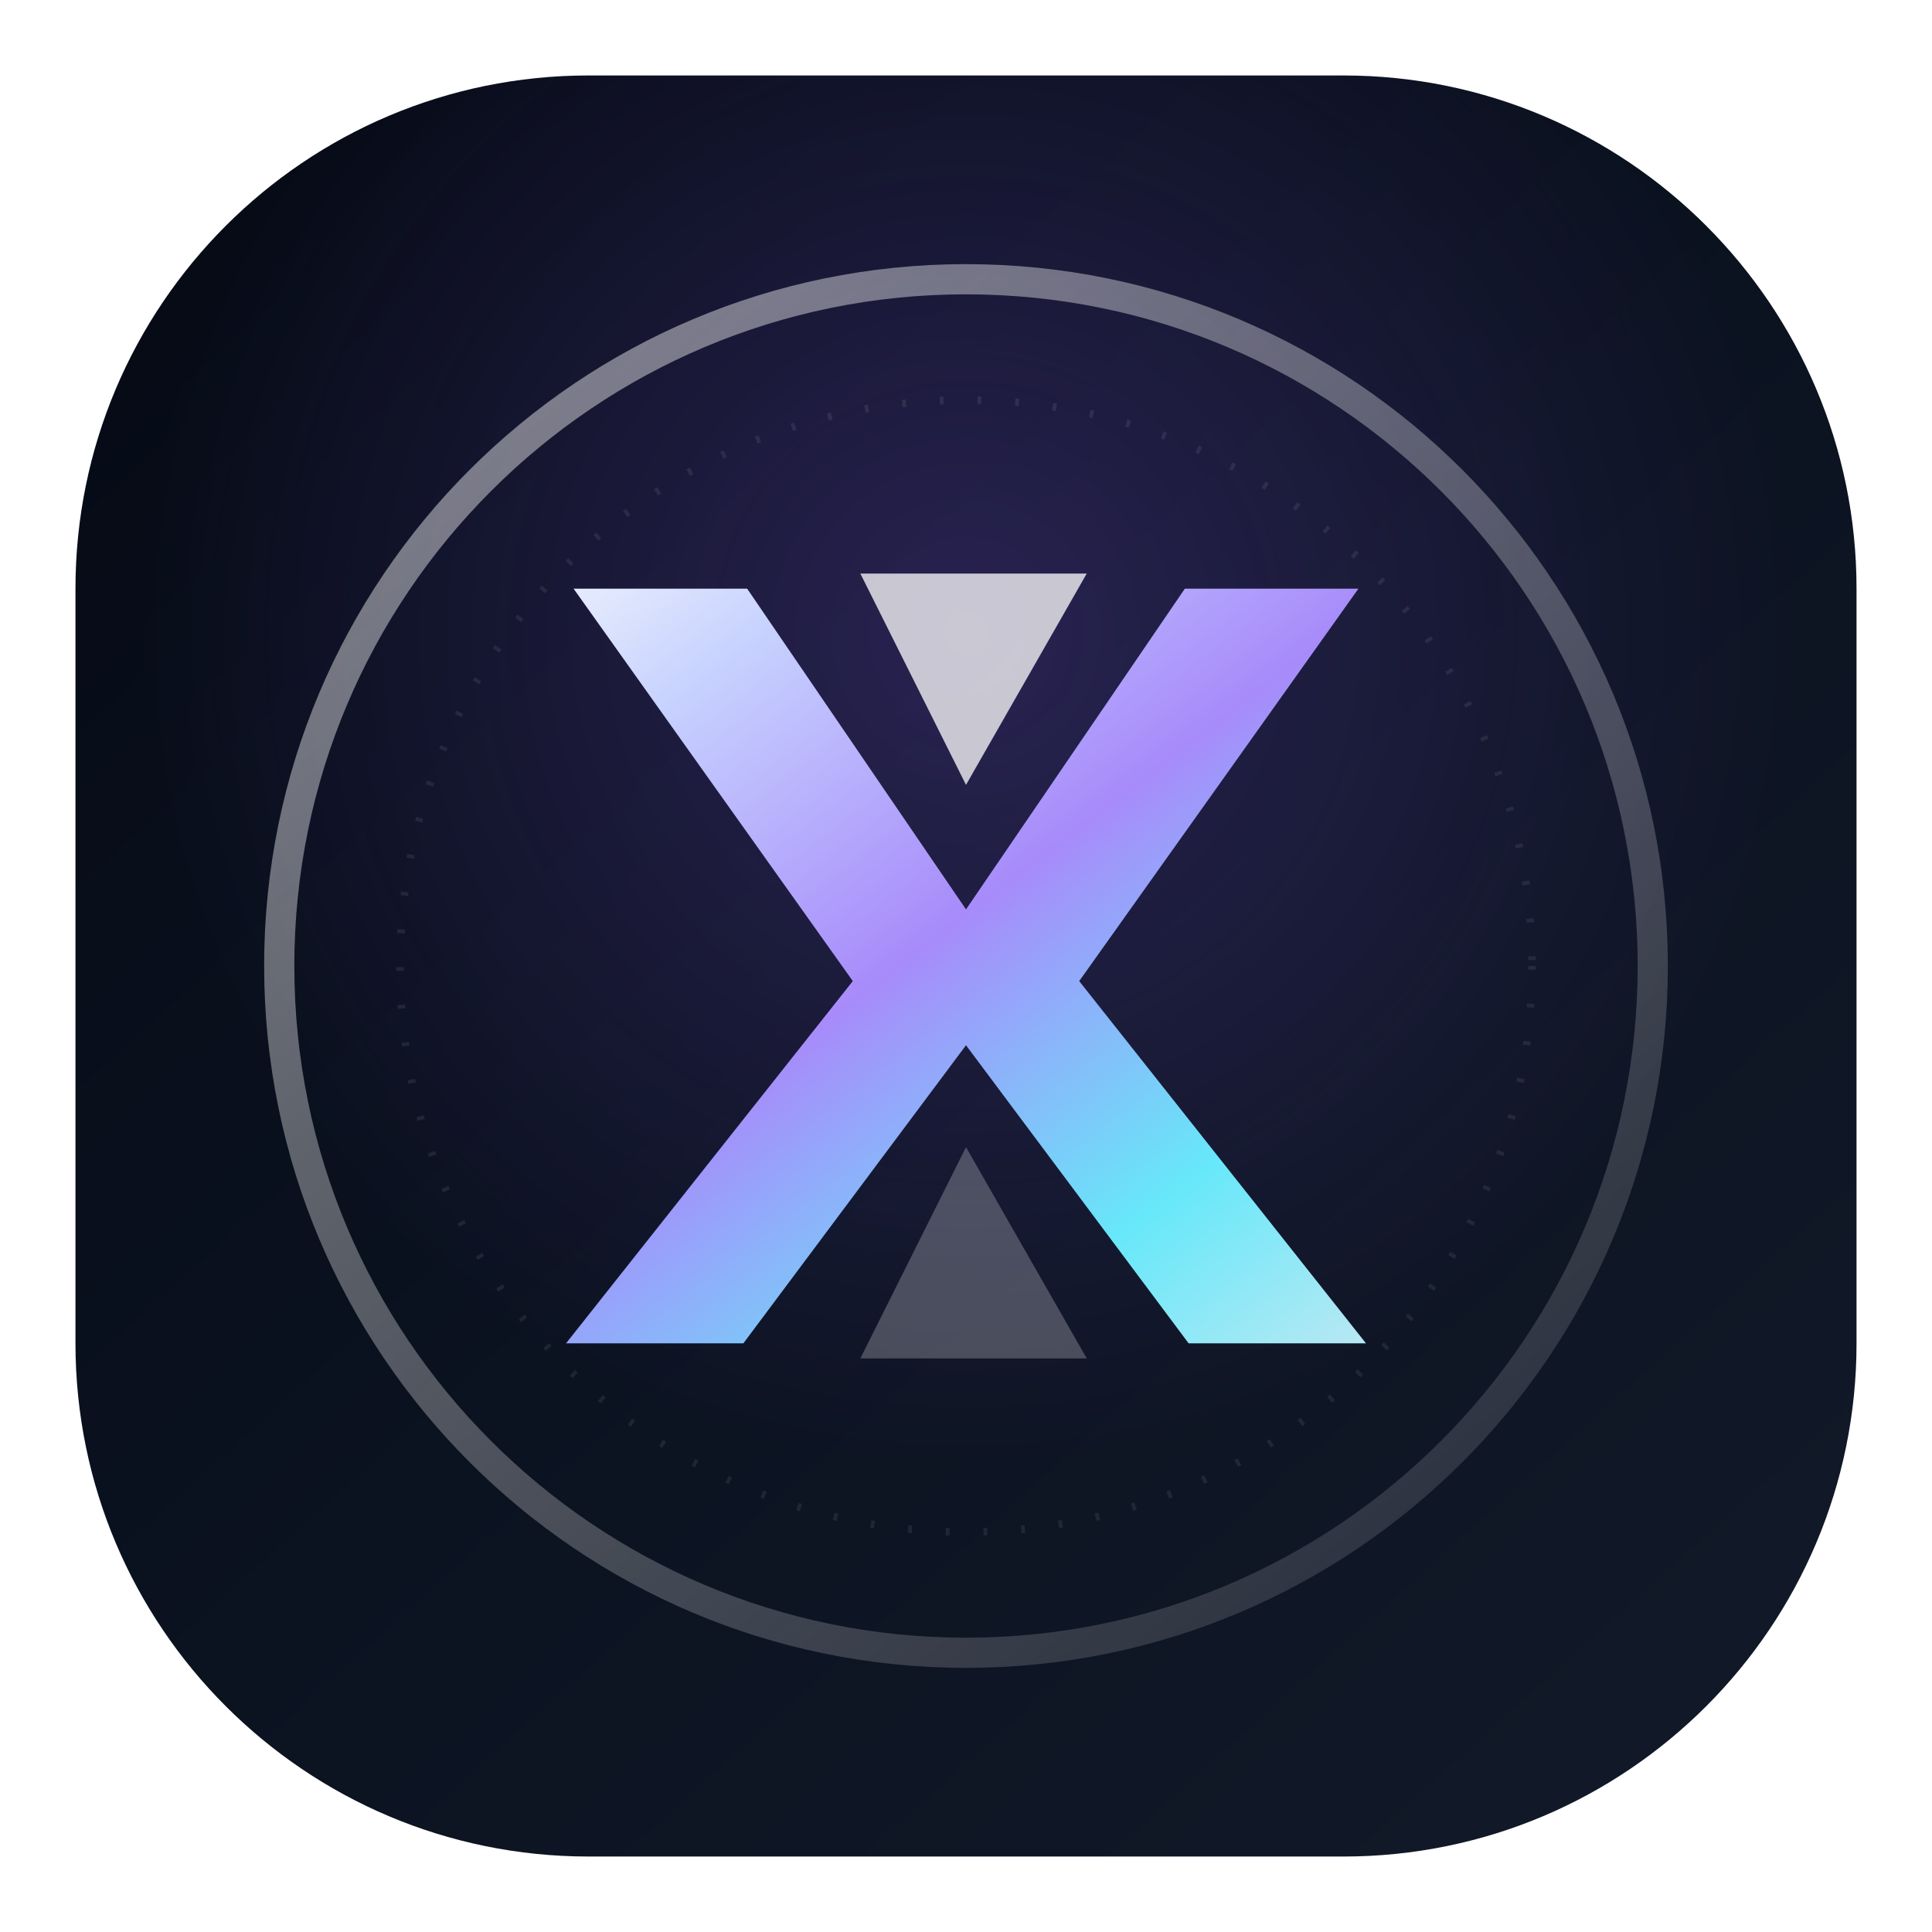
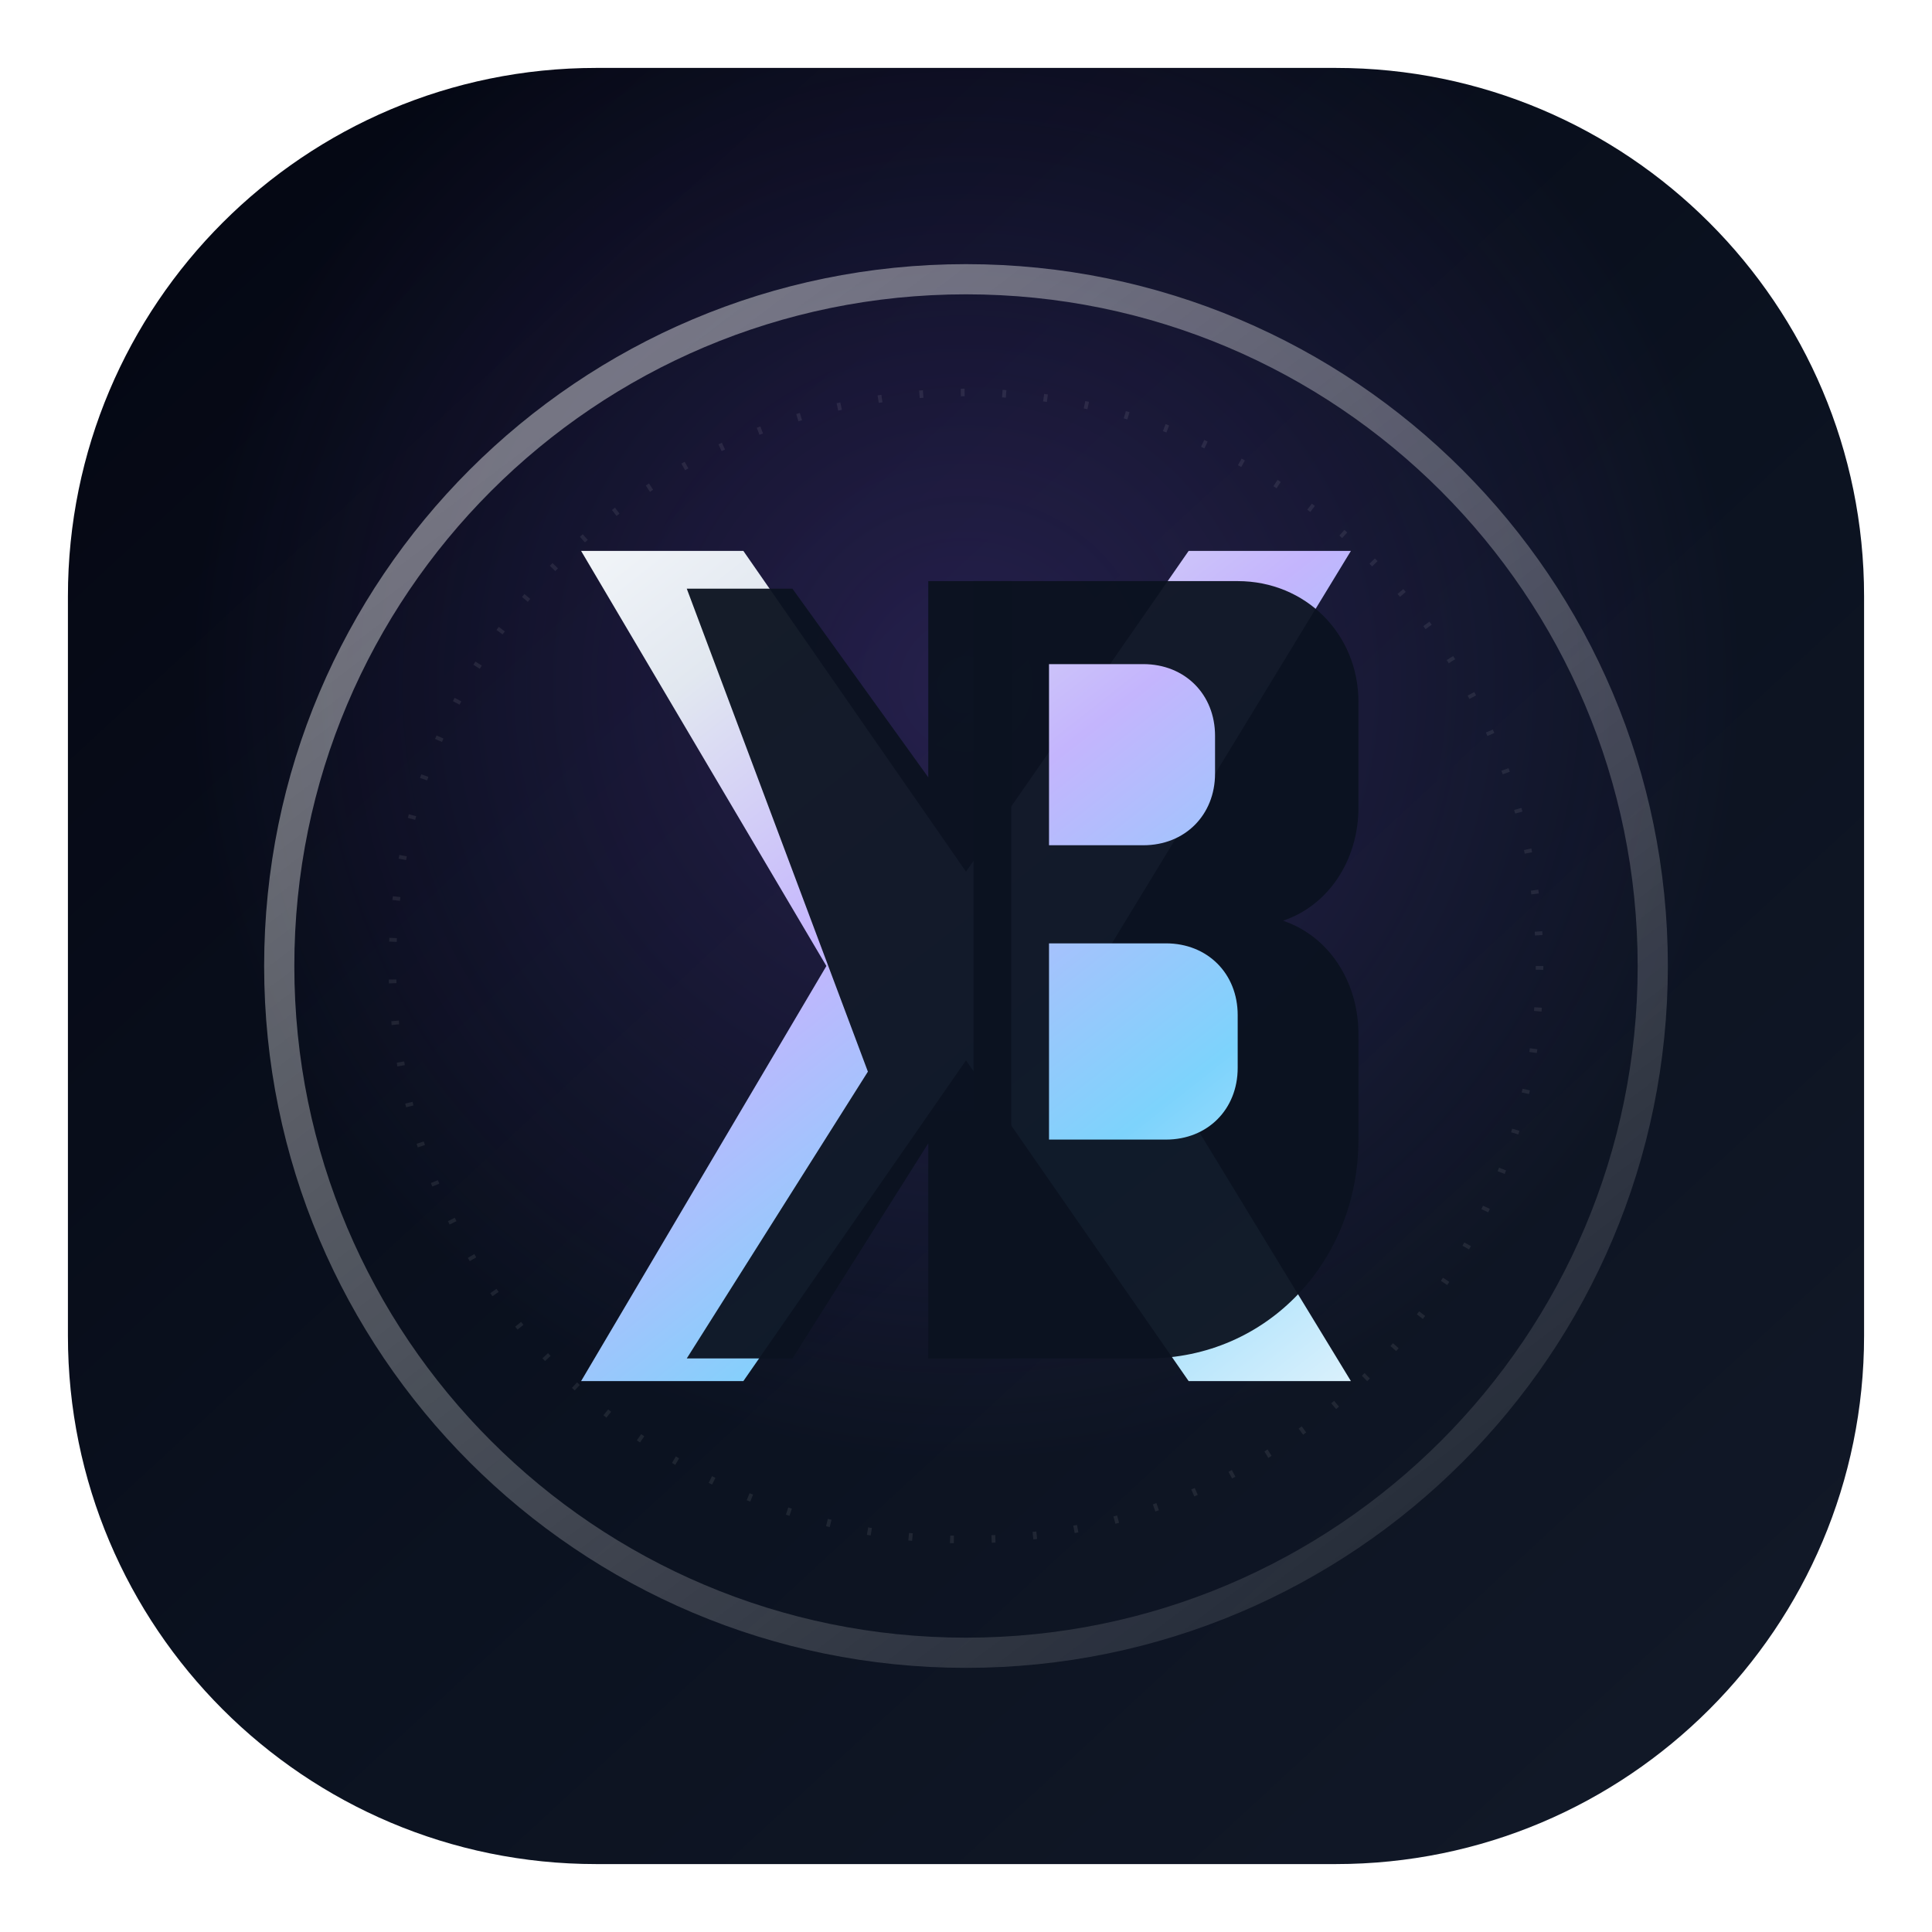
<svg xmlns="http://www.w3.org/2000/svg" width="512" height="512" viewBox="0 0 512 512" fill="none">
  <defs>
-     <linearGradient id="bg" x1="72" y1="54" x2="432" y2="454" gradientUnits="userSpaceOnUse">
-       <stop stop-color="#060B16" />
-       <stop offset="0.52" stop-color="#0B1220" />
+     <linearGradient id="bg" x1="68" y1="52" x2="444" y2="460" gradientUnits="userSpaceOnUse">
+       <stop stop-color="#050814" />
+       <stop offset="0.55" stop-color="#0B1220" />
      <stop offset="1" stop-color="#111827" />
    </linearGradient>
-     <radialGradient id="glow" cx="0" cy="0" r="1" gradientUnits="userSpaceOnUse" gradientTransform="translate(256 168) rotate(90) scale(220 220)">
-       <stop stop-color="#8B5CF6" stop-opacity="0.24" />
+     <radialGradient id="glow" cx="0" cy="0" r="1" gradientUnits="userSpaceOnUse" gradientTransform="translate(256 182) rotate(90) scale(205 205)">
+       <stop stop-color="#8B5CF6" stop-opacity="0.22" />
      <stop offset="1" stop-color="#8B5CF6" stop-opacity="0" />
    </radialGradient>
-     <linearGradient id="accent" x1="154" y1="126" x2="362" y2="398" gradientUnits="userSpaceOnUse">
+     <linearGradient id="metal" x1="150" y1="126" x2="364" y2="398" gradientUnits="userSpaceOnUse">
      <stop stop-color="#F8FAFC" />
-       <stop offset="0.18" stop-color="#C7D2FE" />
-       <stop offset="0.45" stop-color="#A78BFA" />
-       <stop offset="0.72" stop-color="#67E8F9" />
-       <stop offset="1" stop-color="#E2E8F0" />
+       <stop offset="0.18" stop-color="#E2E8F0" />
+       <stop offset="0.4" stop-color="#C4B5FD" />
+       <stop offset="0.66" stop-color="#7DD3FC" />
+       <stop offset="1" stop-color="#F8FAFC" />
    </linearGradient>
-     <linearGradient id="stroke" x1="128" y1="104" x2="384" y2="408" gradientUnits="userSpaceOnUse">
-       <stop stop-color="#FFFFFF" stop-opacity="0.45" />
-       <stop offset="1" stop-color="#FFFFFF" stop-opacity="0.12" />
+     <linearGradient id="outline" x1="144" y1="112" x2="368" y2="408" gradientUnits="userSpaceOnUse">
+       <stop stop-color="#FFFFFF" stop-opacity="0.42" />
+       <stop offset="1" stop-color="#FFFFFF" stop-opacity="0.1" />
    </linearGradient>
  </defs>
-   <rect x="20" y="20" width="472" height="472" rx="136" fill="url(#bg)" />
-   <rect x="20" y="20" width="472" height="472" rx="136" fill="url(#glow)" />
-   <circle cx="256" cy="256" r="182" fill="none" stroke="url(#stroke)" stroke-width="8" />
-   <circle cx="256" cy="256" r="150" fill="none" stroke="rgba(255,255,255,0.08)" stroke-width="2" stroke-dasharray="1 9" />
-   <path d="M152 156H198L256 241L314 156H360L286 260L362 356H315L256 277L197 356H150L226 260L152 156Z" fill="url(#accent)" />
-   <path d="M228 152H288L256 208L228 152Z" fill="rgba(255,255,255,0.75)" />
-   <path d="M228 360H288L256 304L228 360Z" fill="rgba(255,255,255,0.24)" />
+   <rect x="18" y="18" width="476" height="476" rx="140" fill="url(#bg)" />
+   <rect x="18" y="18" width="476" height="476" rx="140" fill="url(#glow)" />
+   <circle cx="256" cy="256" r="182" fill="none" stroke="url(#outline)" stroke-width="8" />
+   <circle cx="256" cy="256" r="152" fill="none" stroke="rgba(255,255,255,0.08)" stroke-width="2" stroke-dasharray="1 10" />
+   <path d="M154 146H197L256 231L315 146H358L291 256L358 366H315L256 281L197 366H154L219 256L154 146Z" fill="url(#metal)" />
+   <path d="M182 156H210L246 206V154H268V360H246V303L210 360H182L230 284L182 156Z" fill="rgba(11,18,32,0.95)" />
+   <path d="M258 154H328C346 154 360 168 360 186V214C360 228 352 240 340 244C352 248 360 260 360 274V302C360 334 336 360 304 360H258V154Z" fill="rgba(11,18,32,0.95)" />
+   <path d="M278 176H303C314 176 322 184 322 195V205C322 216 314 224 303 224H278V176Z" fill="url(#metal)" />
+   <path d="M278 250H309C320 250 328 258 328 269V283C328 294 320 302 309 302H278V250Z" fill="url(#metal)" />
</svg>
